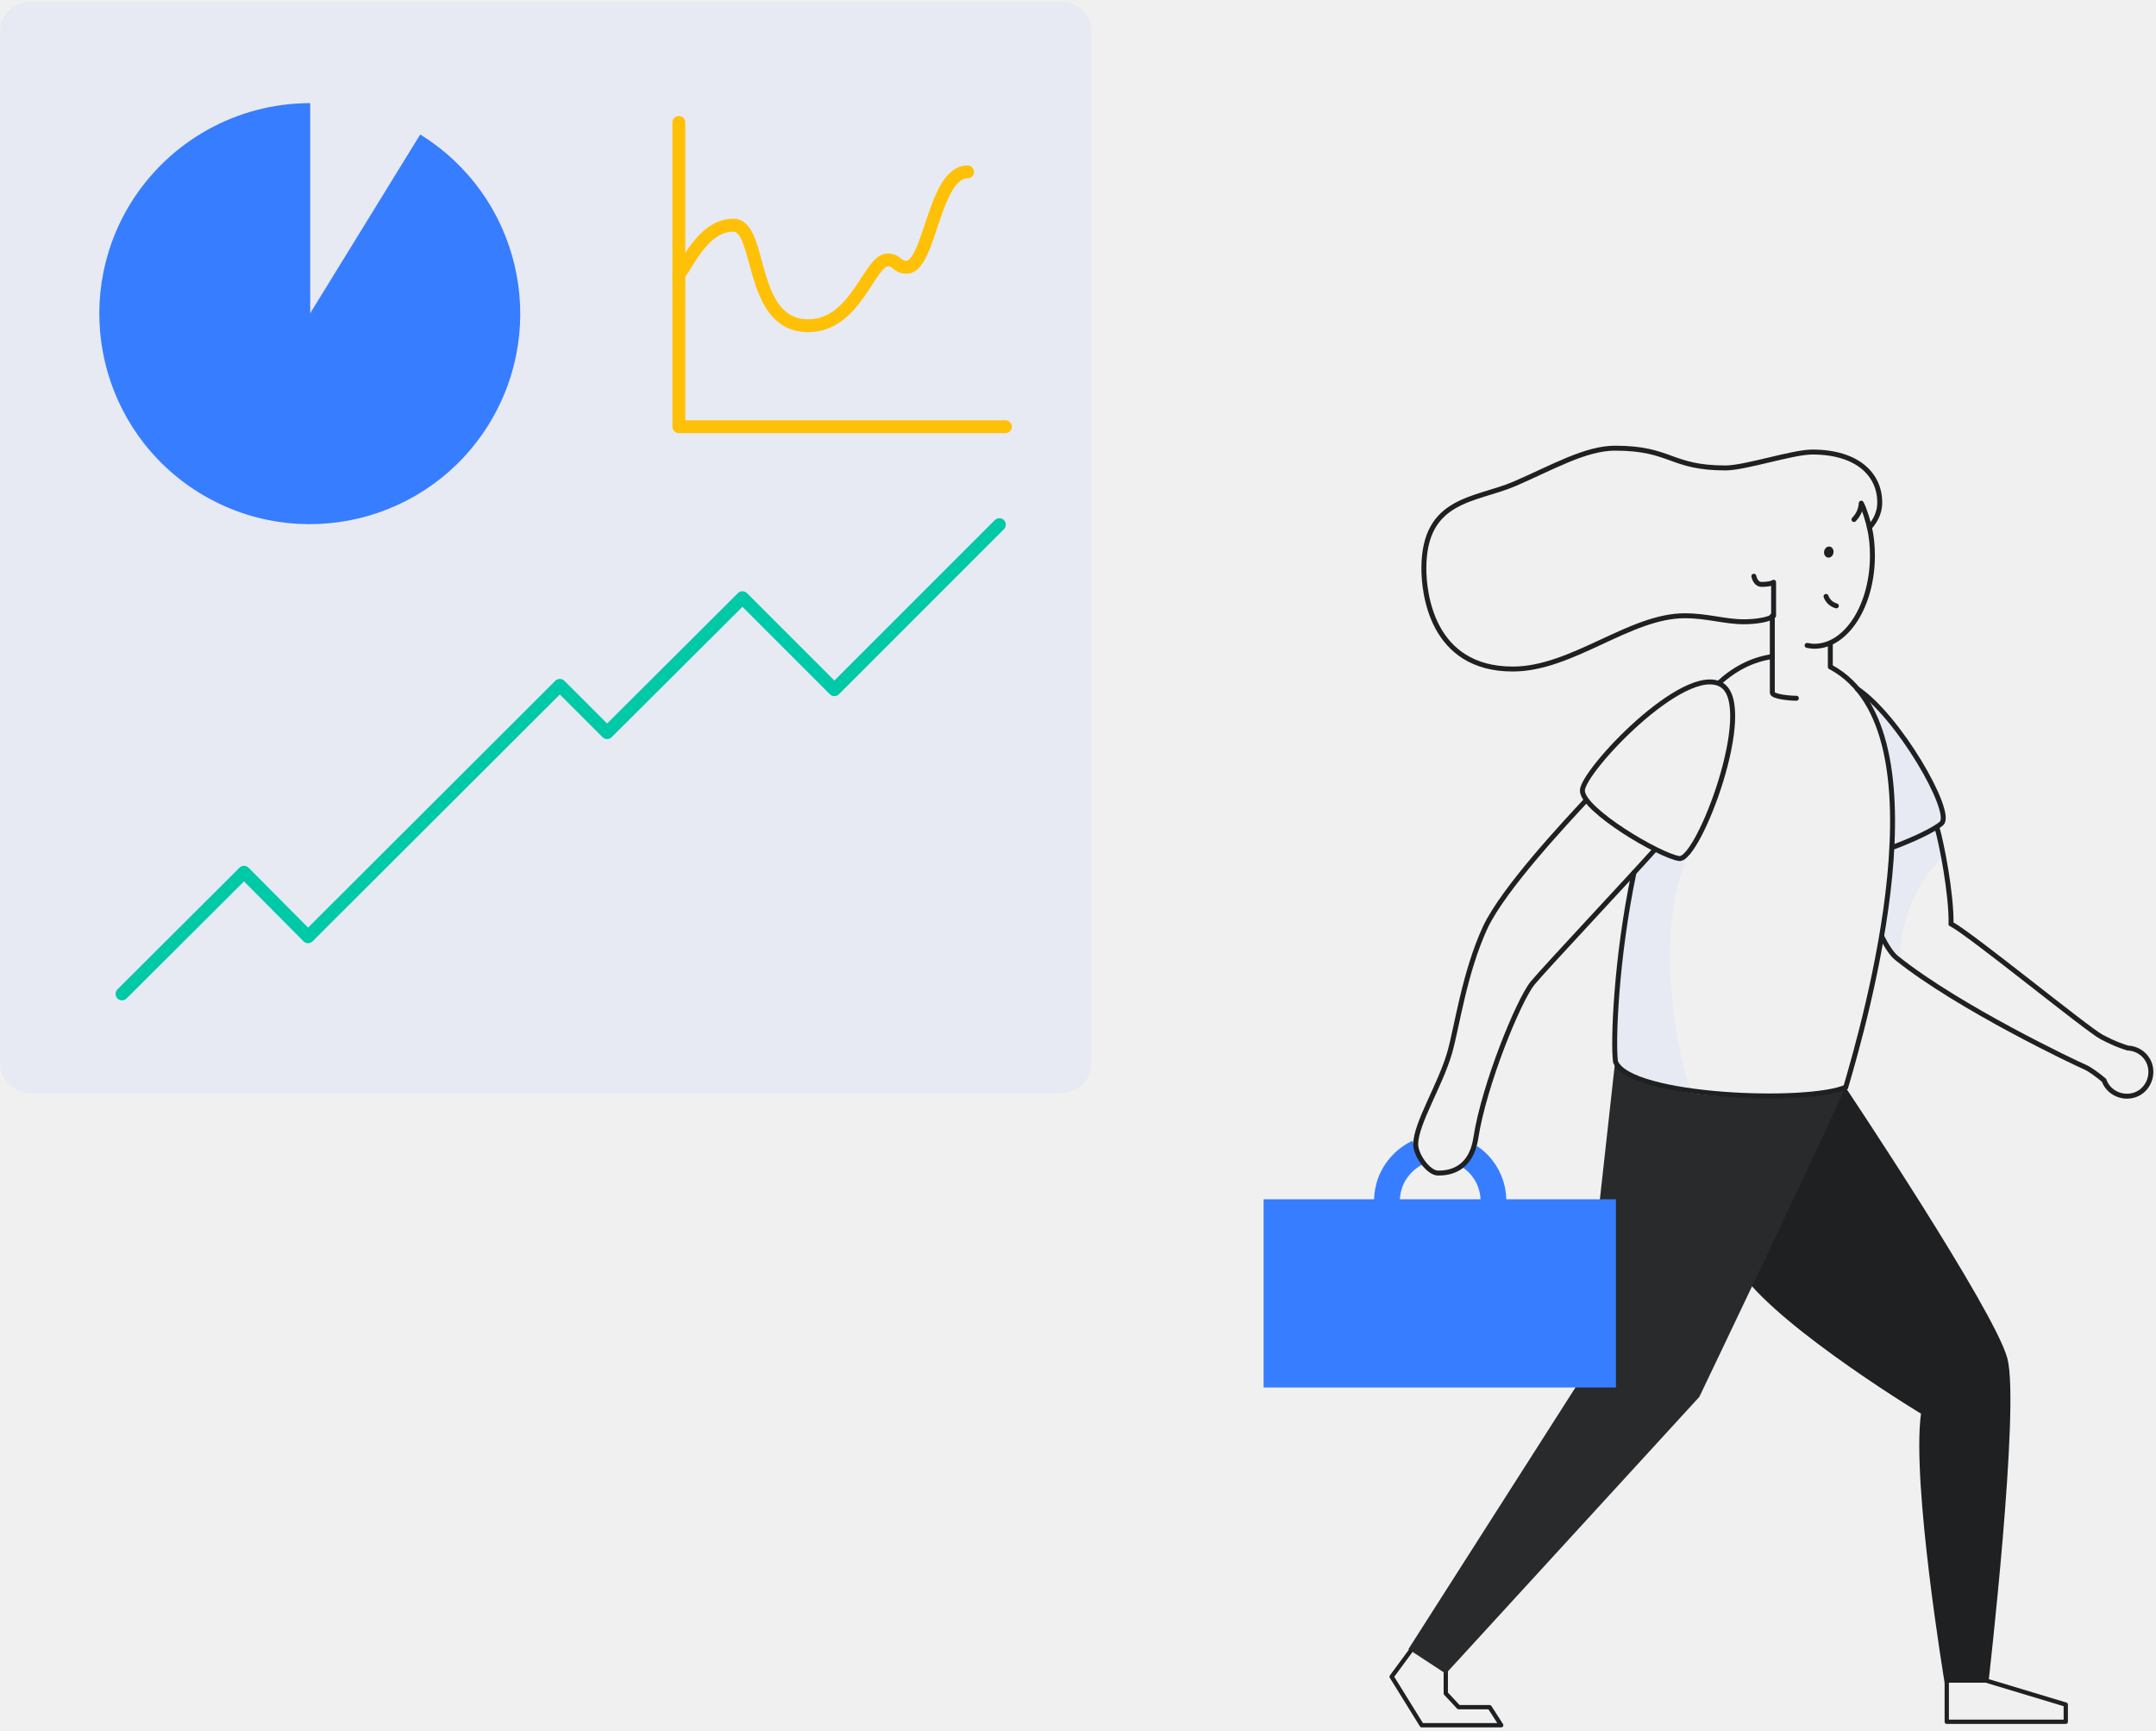
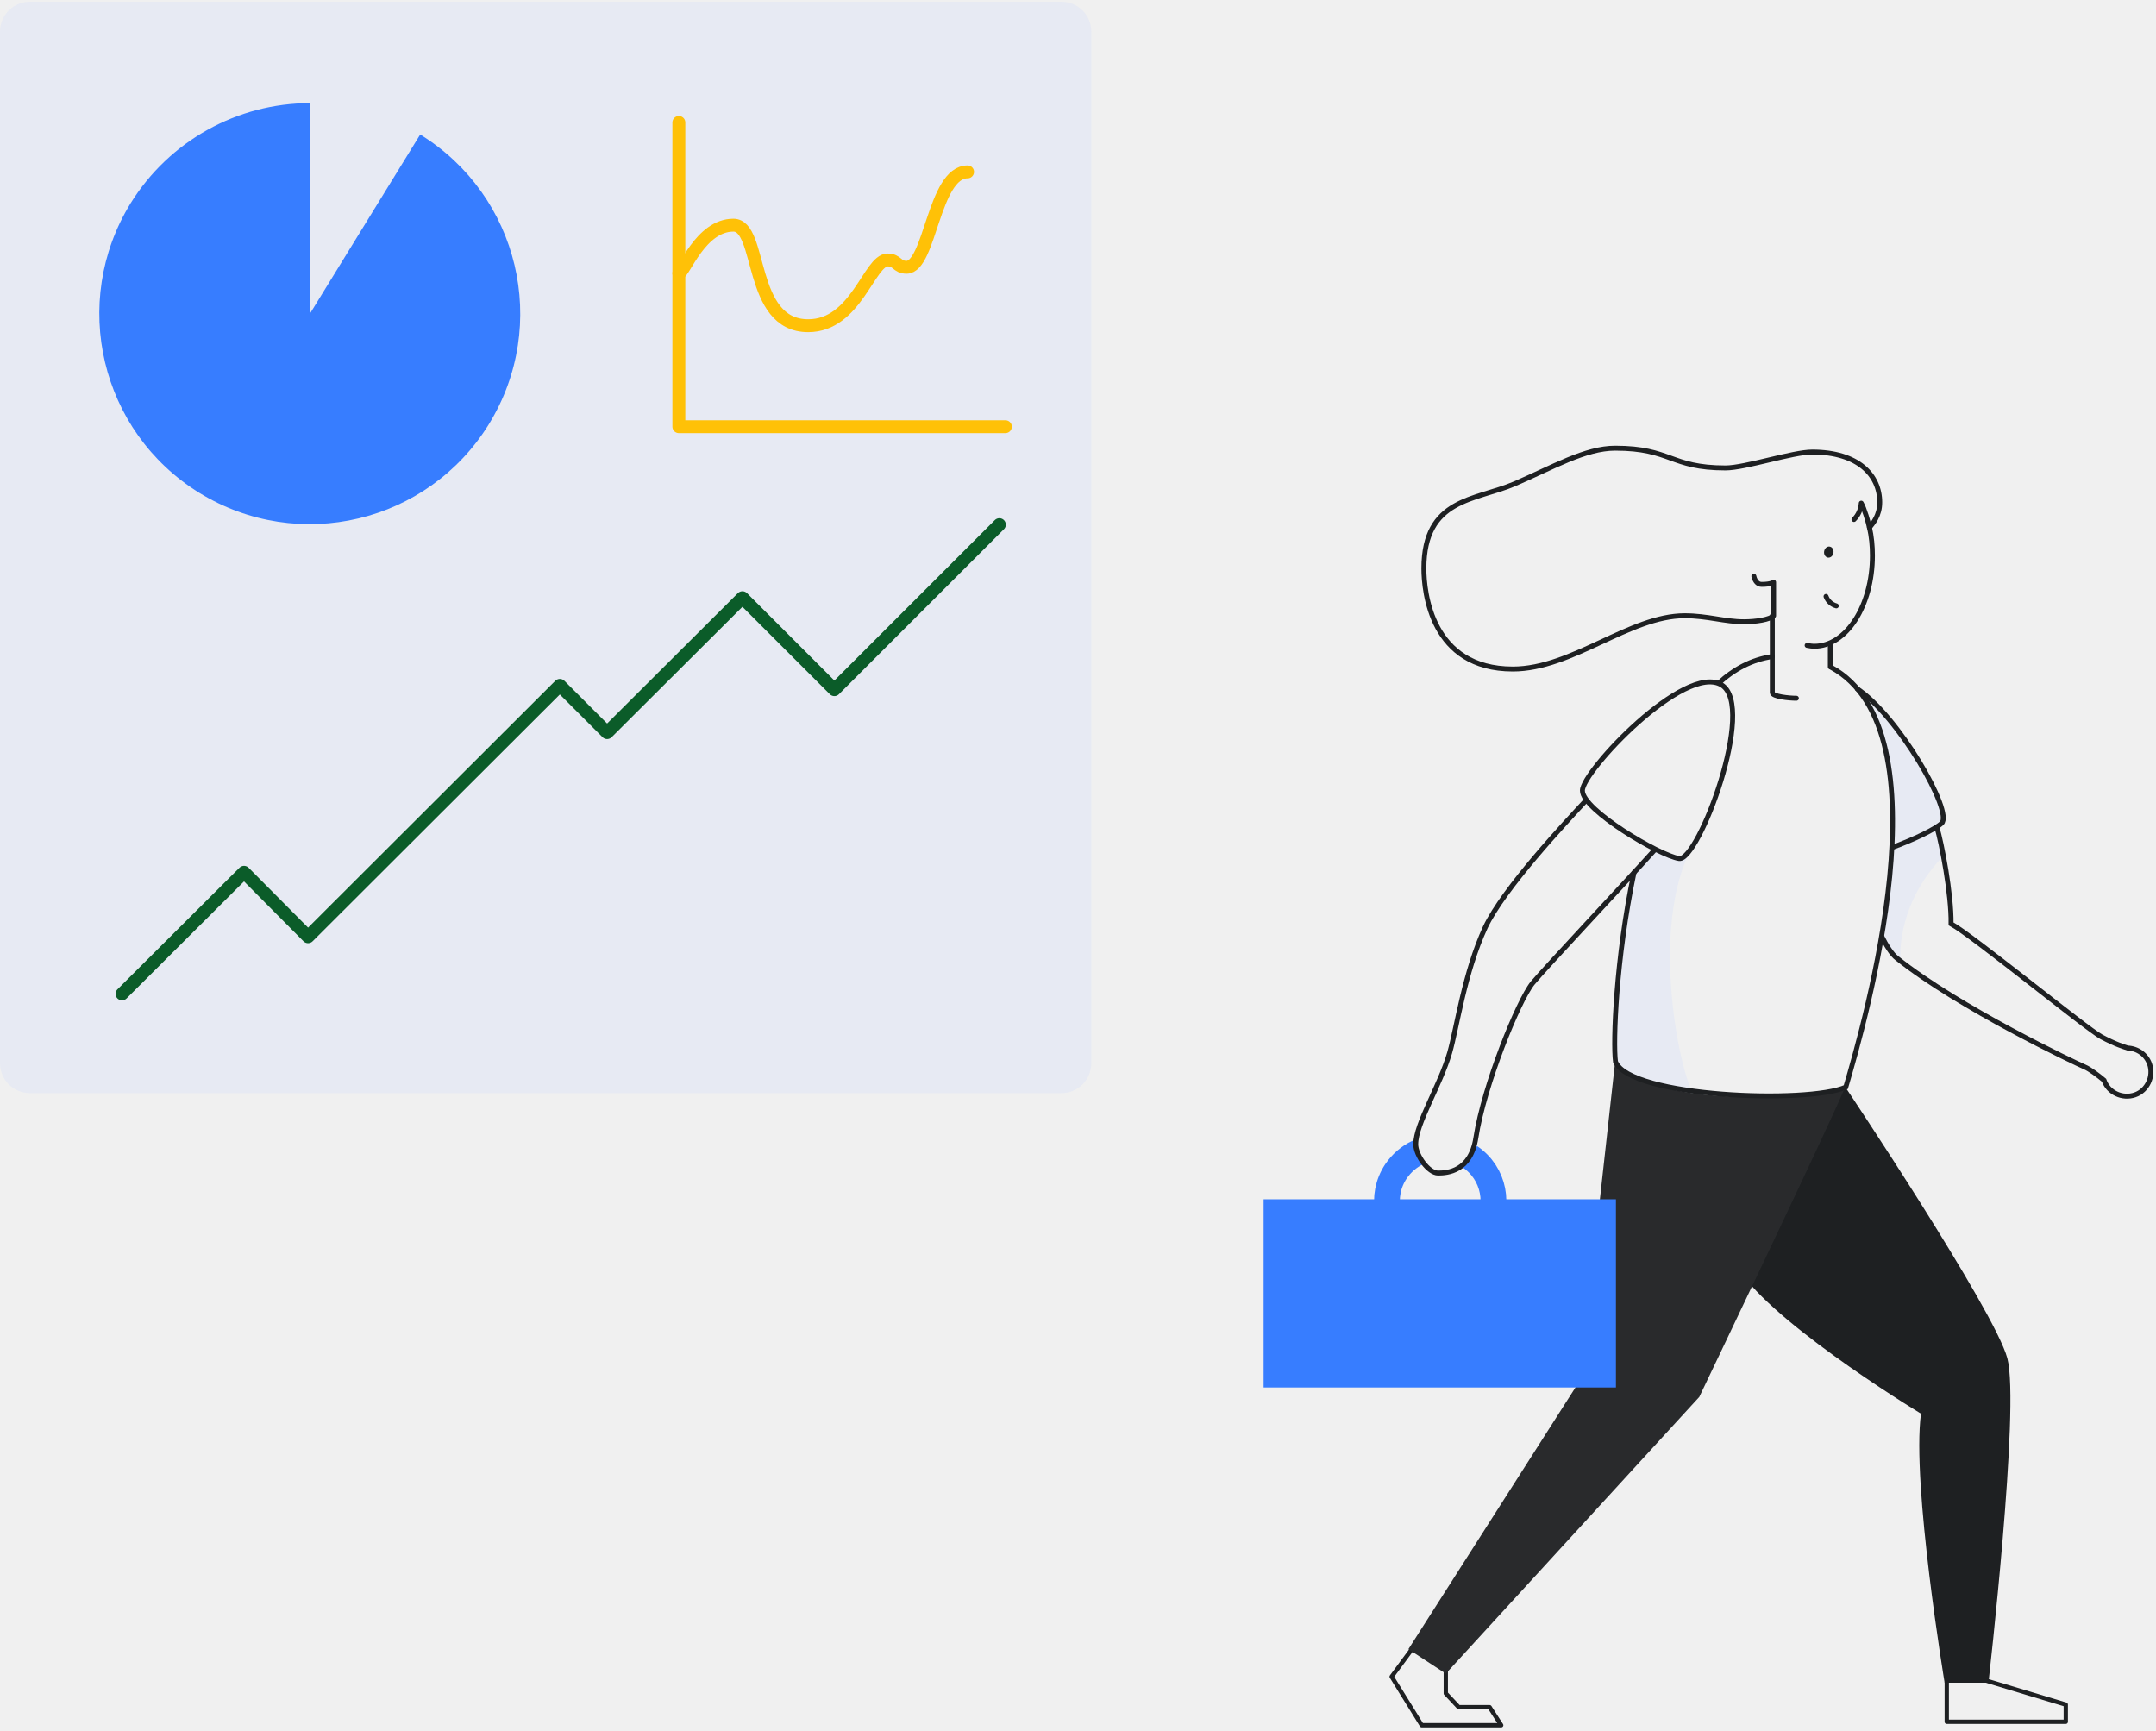
<svg xmlns="http://www.w3.org/2000/svg" x="0px" y="0px" viewBox="0 0 501.8 402.8" style="enable-background:new 0 0 501.8 402.8;" xml:space="preserve">
  <style type="text/css">
	.business-woman-0{fill:#E7EAF3;}
	.business-woman-1{fill:none;stroke:#FFC107;}
	.business-woman-2{fill:none;stroke:#1E2022;}
	.business-woman-3{fill:#1E2022;}
	.business-woman-4{fill:#FFFFFF;}
	.business-woman-5{fill:#377DFF;}
	.business-woman-6{fill:none;stroke:#377DFF;}
- 	.business-woman-7{fill:none;stroke:#00C9A7;}
+ 	.business-woman-7{fill:none;stroke:#0b5c29;}
</style>
  <g id="Shadows">
    <path class="business-woman-0 fill-gray-300" d="M394.8,255.9c-3.9-5-11-40.4-1-58.7c-3,2.6-3.5,2.5-3.5,2.5l-1.2-0.5l-3.9-1.5l-4.7,5.5l-0.9,3.3l-1.1,6.9   l-0.9,6.5l-0.9,6.3l-0.7,7l-0.2,7.4v5.5l1,2.5l4.6,2.7l6,1.7L394.8,255.9z" />
    <path class="business-woman-0 fill-gray-300" d="M442.4,223.8c-0.3-2.2-0.5-13.9,10-24.7c-0.6-2.8-1.6-6.6-1.6-6.6l1.7-1.5l-0.3-2l-2.1-5.7l-2.9-5.4l-4.1-6   l-3.1-3.5l-3.1-4.5l-2.6-1.4l1.4,2.2l3.5,10l1.6,12.1l-0.4,10.4l-0.8,10.8l-1.6,10l1.1,1.9L442.4,223.8z" />
  </g>
  <path class="business-woman-0 fill-gray-300" d="M7,0.4h240c3.9,0,7,3.1,7,7v240c0,3.9-3.1,7-7,7H7c-3.9,0-7-3.1-7-7V7.4C0,3.5,3.1,0.4,7,0.4z" />
  <path class="business-woman-1 fill-none stroke-warning" stroke-width="3" stroke-linecap="round" stroke-linejoin="round" d="M158,63.6c1.2,0,5-11.2,12.7-11.2c6.8,0,3.4,23.4,17.4,23.4c11.2,0,14.2-15.3,18.5-15.3c2.3,0,2.1,1.7,4.4,1.7  c5.5,0,6.3-22.2,14.2-22.2" />
  <polyline class="business-woman-1 fill-none stroke-warning" stroke-width="3" stroke-linecap="round" stroke-linejoin="round" points="158,28.5 158,99.3 234,99.3 " />
  <polyline class="business-woman-2 fill-none stroke-dark" stroke-width="1" stroke-linecap="round" stroke-linejoin="round" points="453.1,391.5 453.1,400.7 480.8,400.7 480.8,396.7 461.9,391 " />
  <polyline class="business-woman-2 fill-none stroke-dark" stroke-width="1" stroke-linecap="round" stroke-linejoin="round" points="336.5,388.3 336.5,394.1 339.5,397.3 346.7,397.3 349.4,401.5 330.9,401.5 323.9,390.2 328.4,384.1  " />
  <path class="business-woman-3 fill-dark" d="M429.5,253c0,0,34.7,51.9,37.7,63.1s-4.4,75.5-4.4,75.5h-10.2c0,0-7.7-46.3-5.5-62.6c-7.7-4.7-41.2-26-44-37" />
  <path class="business-woman-3 fill-dark" d="M375.9,247.2l-8.2,74.1l-39.9,62.5l8.7,5.7l59-64.4c0,0,30.7-64.1,33.9-72C423.3,255.1,387,258.8,375.9,247.2z" />
  <path class="business-woman-4 fill-white" opacity=".05" d="M375.9,247.2l-8.2,74.1l-39.9,62.5l8.7,5.7l59-64.4c0,0,30.7-64.1,33.9-72C423.3,255.1,387,258.8,375.9,247.2z" />
  <rect x="294.1" y="279.1" class="business-woman-5 fill-primary" width="82" height="43.8" />
  <path class="business-woman-6 fill-none stroke-primary" stroke-width="6" stroke-miterlimit="10" d="M342.1,269.2c5.7,3.8,7.2,11.5,3.4,17.2c-3.8,5.7-11.5,7.2-17.2,3.4s-7.2-11.5-3.4-17.2c1.3-1.9,3-3.4,5.1-4.4" />
  <path class="business-woman-2 fill-none stroke-dark" stroke-width="1.15" stroke-miterlimit="10" d="M369.2,186.2c-4.8,5.2-19.2,20.5-23.5,29.6c-4.9,10.6-6.6,23.3-8.3,29.2c-2.2,7.6-7.9,16.5-7.9,21.3  c0,2.6,3,6.7,5.2,6.7s7.6-0.4,8.8-8.2c1.9-12.3,9.9-31.9,13.2-36c2.8-3.4,21.6-23.4,28.5-31.1" />
  <path class="business-woman-2 fill-none stroke-dark" stroke-width="1.15" stroke-miterlimit="10" d="M432.1,160.2c9.7,6.3,22.6,28.8,19.8,31.4c-1.5,1.4-6.5,3.8-11.7,5.7" />
  <path class="business-woman-2 fill-none stroke-dark" stroke-width="1.15" stroke-linecap="round" stroke-miterlimit="10" d="M426.2,155.3c27.3,14.9,7.9,82.3,3.4,97.7c-8.7,3.9-50.2,2.4-53.6-5.9c-0.6-4.6,0.1-24,4.3-44" />
  <path class="business-woman-2 fill-none stroke-dark" stroke-width="1.15" stroke-miterlimit="10" d="M399.9,159.1c3.7-3.4,7.8-5.6,12.6-6.3" />
  <path class="business-woman-2 fill-none stroke-dark" stroke-width="1.15" stroke-linecap="round" stroke-linejoin="round" d="M420.6,150.2c0.5,0.1,1.1,0.2,1.7,0.2c7.4,0,13.5-9.4,13.5-21.1c0-2.2-0.2-4.4-0.7-6.6" />
  <path class="business-woman-2 fill-none stroke-dark" stroke-width="1.15" stroke-linecap="round" stroke-linejoin="round" d="M431.5,120.9c1-1,1.6-2.3,1.7-3.8c0.7,1.2,1.7,4.6,1.9,5.7c0.8-1,2.4-2.8,2.4-5.9c0-6.3-5-11.7-15.7-11.7  c-4.6,0-15.6,3.7-20.2,3.7c-12.9,0-12.6-4.6-25.7-4.6c-6.9,0-14.6,4.5-23.4,8.3c-9.1,3.9-21.1,3.3-21.1,19.7  c0,5.5,1.7,23.4,20.7,23.4c13.8,0,27.2-12.4,40-12.4c5.3,0,9.3,1.4,13.8,1.4c2.8,0,6-0.5,6.9-1.4v-7.8c0,0-0.6,0.5-2.8,0.5  c-0.8,0-1.5-0.6-1.8-1.9" />
  <path class="business-woman-2 fill-none stroke-dark" stroke-width="1.15" stroke-miterlimit="10" d="M400.7,159.4c8.2,5-5.4,41.1-9.9,40.4c-4.6-0.7-22.5-11.3-22.5-15.8C368.2,179.6,392.1,154.2,400.7,159.4z" />
  <path class="business-woman-2 fill-none stroke-dark" stroke-width="1.15" stroke-miterlimit="10" d="M437.9,217.8c1.1,2.2,2.4,4.3,3.6,5.2c14.5,11.6,41.8,24.5,43.7,25.3c1.2,0.5,3.2,2,4.5,3.1  c1,2.9,4.3,4.4,7.2,3.4c2.9-1,4.4-4.3,3.4-7.2c-0.8-2.2-2.8-3.6-5.1-3.7c-0.9-0.3-2.7-0.8-6.1-2.6s-30.3-23.8-35-26.3  c0.1-7-2.2-18.8-3.3-22.5" />
  <path class="business-woman-5 fill-primary" d="M97.8,31.3c23,14.2,30.2,44.3,16,67.4c-14.2,23-44.3,30.2-67.4,16c-23-14.2-30.2-44.3-16-67.4  C39.4,32.8,55.2,24,72.2,24v48.9L97.8,31.3z" />
  <polyline class="business-woman-7 fill-none stroke-success" stroke-width="3" stroke-linecap="round" stroke-linejoin="round" points="28.4,231.3 56.8,203 71.7,218 130.3,159.5 141.3,170.5 172.8,139.1 194.2,160.5 232.6,122.1 " />
  <path class="business-woman-2 fill-none stroke-dark" stroke-width="1.15" stroke-linecap="round" stroke-linejoin="round" d="M412.5,152.8v8.4c0,0.9,3.9,1.3,5.6,1.3" />
  <path class="business-woman-2 fill-none stroke-dark" stroke-width="1.15" stroke-linecap="round" stroke-linejoin="round" d="M412.5,143.3v9.5" />
  <line class="business-woman-2 fill-none stroke-dark" stroke-width="1.15" stroke-linecap="round" stroke-miterlimit="10" x1="426" y1="149.8" x2="426" y2="155.2" />
  <ellipse transform="matrix(0.1669 -0.986 0.986 0.1669 227.9099 526.6791)" class="business-woman-3 fill-dark" cx="425.6" cy="128.5" rx="1.3" ry="1.1" />
  <path class="business-woman-2 fill-none stroke-dark" stroke-width="1.15" stroke-linecap="round" stroke-linejoin="round" d="M425,138.8c0.4,1.1,1.3,1.9,2.4,2.2" />
</svg>
